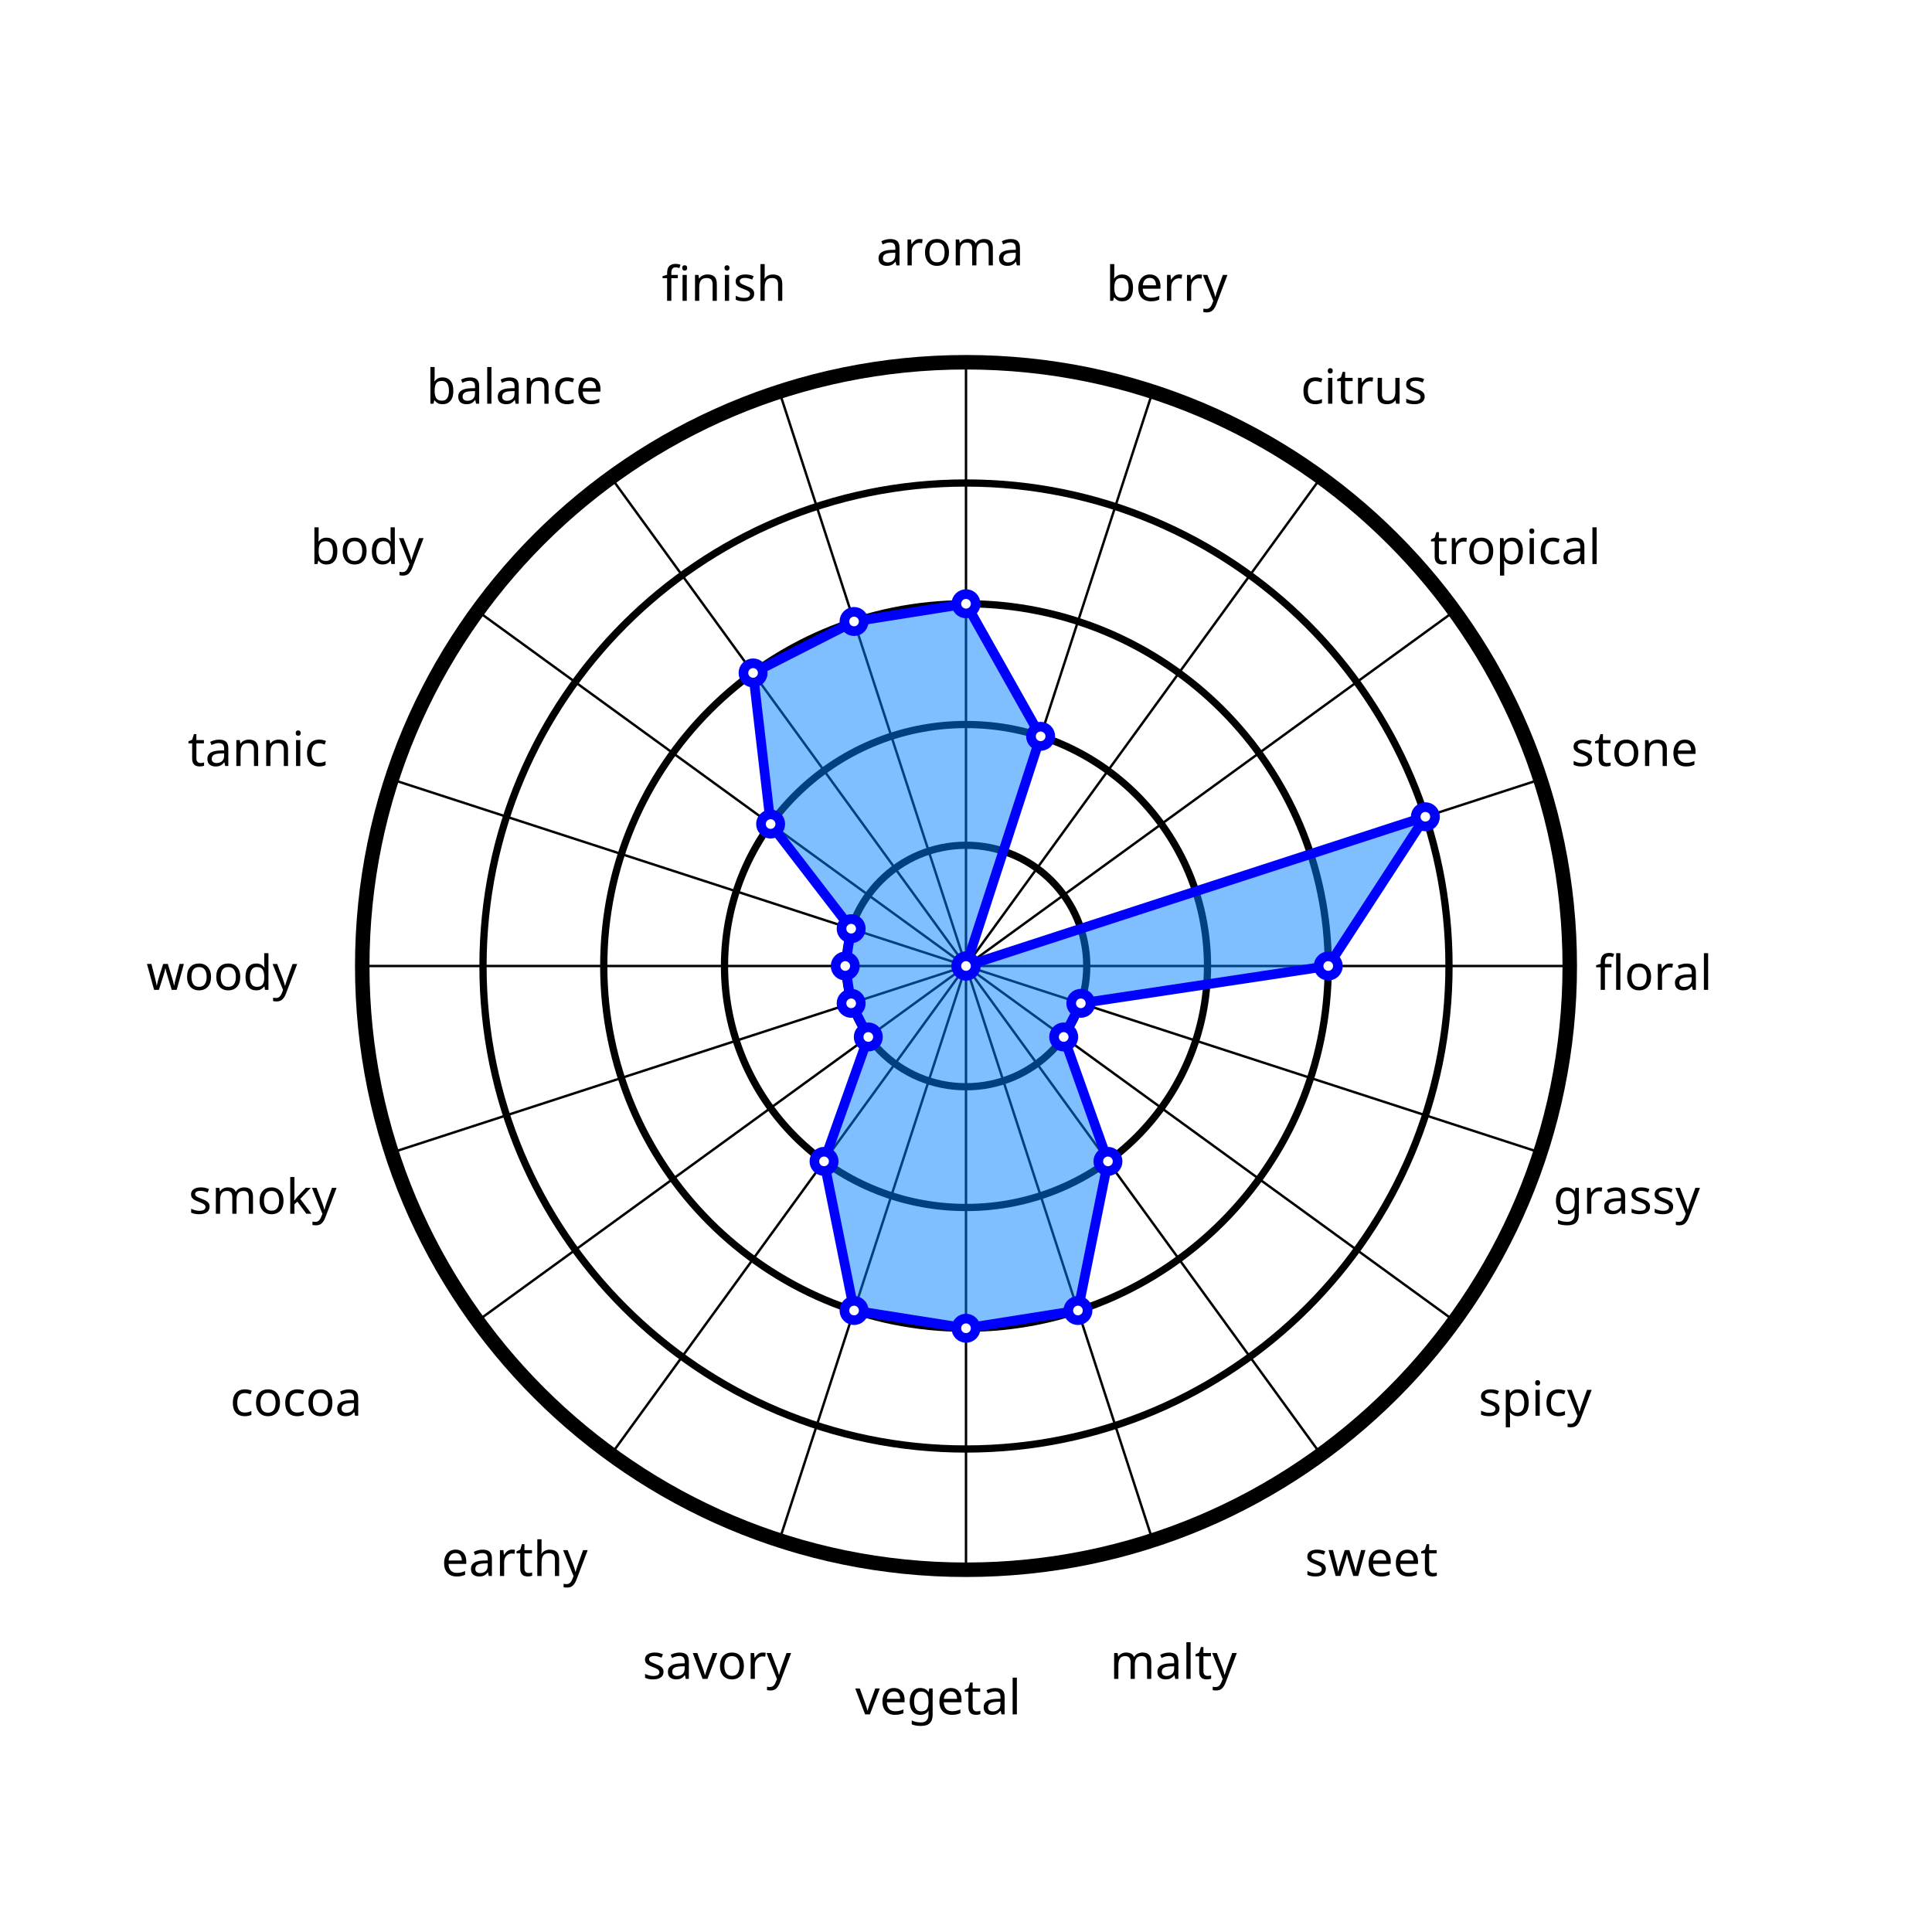
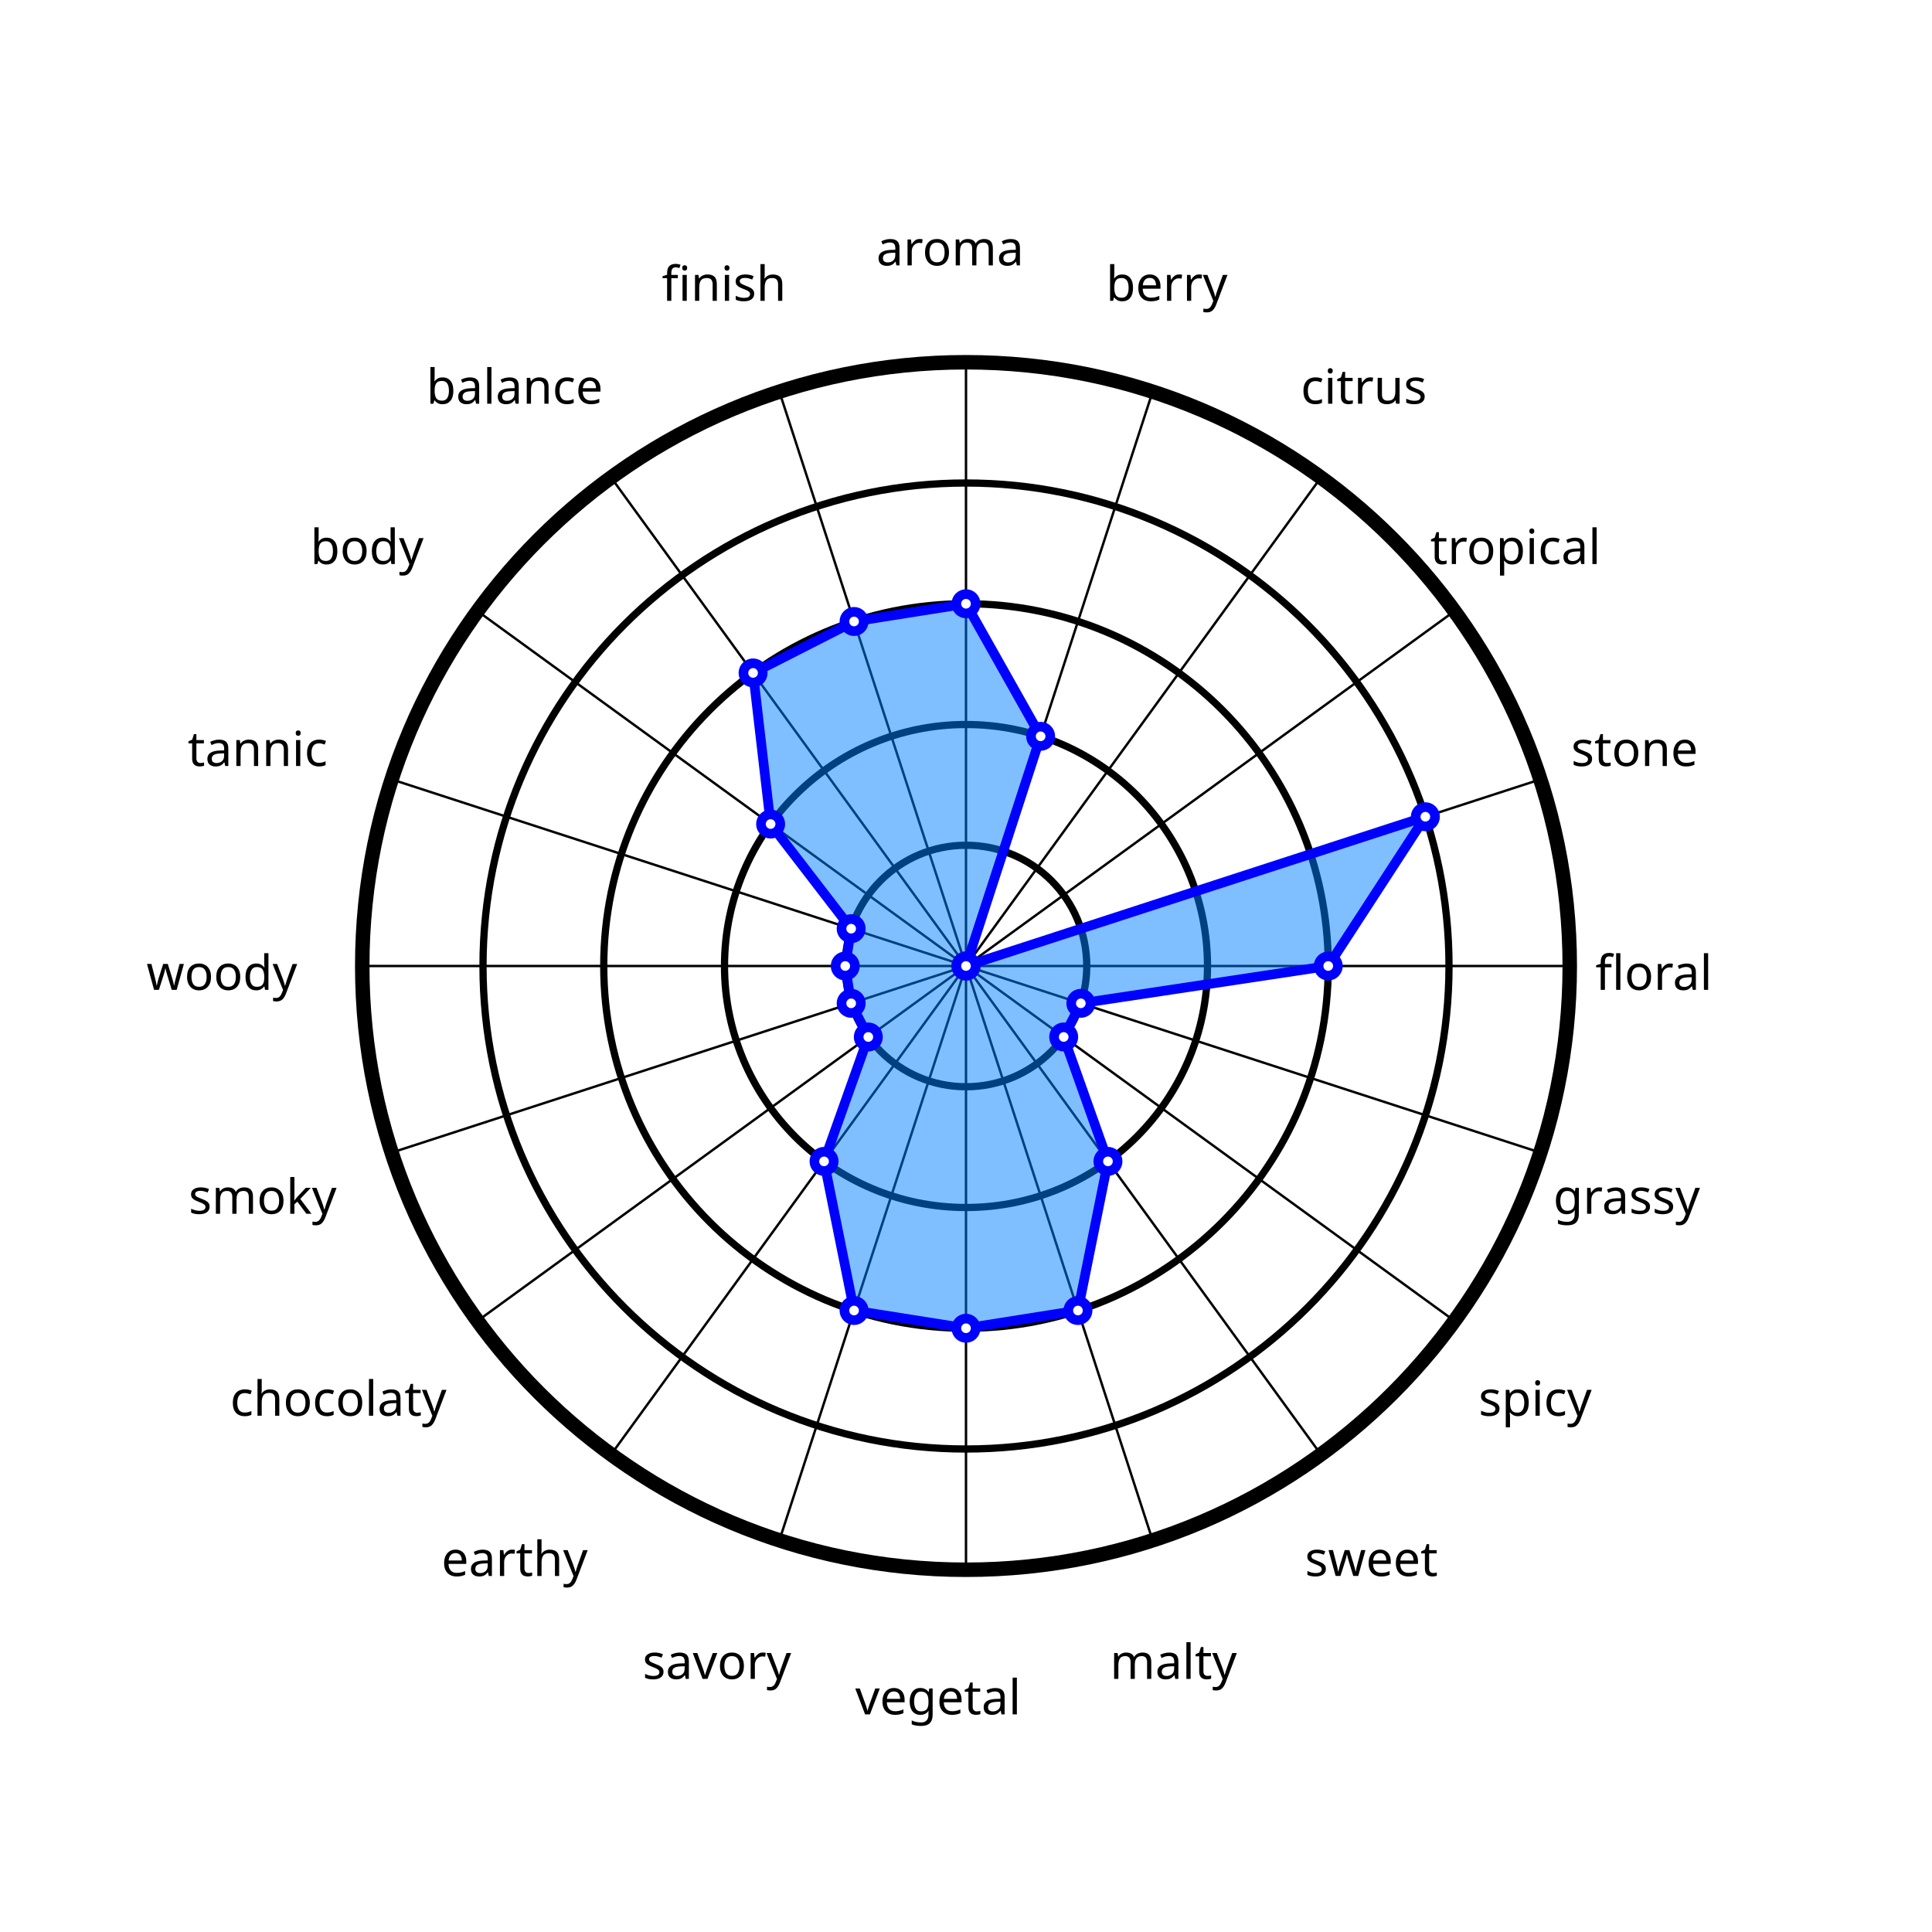
<svg xmlns="http://www.w3.org/2000/svg" id="d3wheel" class="wheel-container__flavor-wheel" viewBox="-400 -400 800 800" version="1.1" baseProfile="full" style="block-size:850px;height:850px;inline-size:850px;perspective-origin:425px 425px;transform-origin:425px 425px;width:850px;">
  <g class="flavor-wheel__ring-grid" style="block-size:auto;height:auto;inline-size:auto;overflow-block:visible;overflow-inline:visible;overflow-x:visible;overflow-y:visible;perspective-origin:400px 400px;transform-origin:0px 0px;width:auto;">
    <circle cx="0" cy="0" r="50" class="ring-grid__circle" style="block-size:auto;fill:none;height:auto;inline-size:auto;overflow-block:visible;overflow-inline:visible;overflow-x:visible;overflow-y:visible;perspective-origin:400px 400px;r:50px;stroke:rgb(0, 0, 0);stroke-width:3px;transform-origin:0px 0px;user-select:none;width:auto;" />
    <circle cx="0" cy="0" r="100" class="ring-grid__circle" style="block-size:auto;fill:none;height:auto;inline-size:auto;overflow-block:visible;overflow-inline:visible;overflow-x:visible;overflow-y:visible;perspective-origin:400px 400px;r:100px;stroke:rgb(0, 0, 0);stroke-width:3px;transform-origin:0px 0px;user-select:none;width:auto;" />
    <circle cx="0" cy="0" r="150" class="ring-grid__circle" style="block-size:auto;fill:none;height:auto;inline-size:auto;overflow-block:visible;overflow-inline:visible;overflow-x:visible;overflow-y:visible;perspective-origin:400px 400px;r:150px;stroke:rgb(0, 0, 0);stroke-width:3px;transform-origin:0px 0px;user-select:none;width:auto;" />
    <circle cx="0" cy="0" r="200" class="ring-grid__circle" style="block-size:auto;fill:none;height:auto;inline-size:auto;overflow-block:visible;overflow-inline:visible;overflow-x:visible;overflow-y:visible;perspective-origin:400px 400px;r:200px;stroke:rgb(0, 0, 0);stroke-width:3px;transform-origin:0px 0px;user-select:none;width:auto;" />
    <circle cx="0" cy="0" r="250" class="ring-grid__circle" style="block-size:auto;fill:none;height:auto;inline-size:auto;overflow-block:visible;overflow-inline:visible;overflow-x:visible;overflow-y:visible;perspective-origin:400px 400px;r:250px;stroke:rgb(0, 0, 0);stroke-width:6px;transform-origin:0px 0px;user-select:none;width:auto;" />
  </g>
  <g class="flavor-wheel__ray-grid" style="block-size:auto;height:auto;inline-size:auto;overflow-block:visible;overflow-inline:visible;overflow-x:visible;overflow-y:visible;perspective-origin:400px 400px;transform-origin:0px 0px;width:auto;">
    <line x1="0" y1="0" x2="250" y2="0" class="ray-grid__ray" style="block-size:auto;height:auto;inline-size:auto;overflow-block:visible;overflow-inline:visible;overflow-x:visible;overflow-y:visible;perspective-origin:400px 400px;stroke:rgb(0, 0, 0);transform-origin:0px 0px;user-select:none;width:auto;" />
    <line x1="0" y1="0" x2="237.764" y2="-77.254" class="ray-grid__ray" style="block-size:auto;height:auto;inline-size:auto;overflow-block:visible;overflow-inline:visible;overflow-x:visible;overflow-y:visible;perspective-origin:400px 400px;stroke:rgb(0, 0, 0);transform-origin:0px 0px;user-select:none;width:auto;" />
    <line x1="0" y1="0" x2="202.254" y2="-146.946" class="ray-grid__ray" style="block-size:auto;height:auto;inline-size:auto;overflow-block:visible;overflow-inline:visible;overflow-x:visible;overflow-y:visible;perspective-origin:400px 400px;stroke:rgb(0, 0, 0);transform-origin:0px 0px;user-select:none;width:auto;" />
    <line x1="0" y1="0" x2="146.946" y2="-202.254" class="ray-grid__ray" style="block-size:auto;height:auto;inline-size:auto;overflow-block:visible;overflow-inline:visible;overflow-x:visible;overflow-y:visible;perspective-origin:400px 400px;stroke:rgb(0, 0, 0);transform-origin:0px 0px;user-select:none;width:auto;" />
    <line x1="0" y1="0" x2="77.254" y2="-237.764" class="ray-grid__ray" style="block-size:auto;height:auto;inline-size:auto;overflow-block:visible;overflow-inline:visible;overflow-x:visible;overflow-y:visible;perspective-origin:400px 400px;stroke:rgb(0, 0, 0);transform-origin:0px 0px;user-select:none;width:auto;" />
    <line x1="0" y1="0" x2="1.5308084989341916e-14" y2="-250" class="ray-grid__ray" style="block-size:auto;height:auto;inline-size:auto;overflow-block:visible;overflow-inline:visible;overflow-x:visible;overflow-y:visible;perspective-origin:400px 400px;stroke:rgb(0, 0, 0);transform-origin:0px 0px;user-select:none;width:auto;" />
    <line x1="0" y1="0" x2="-77.254" y2="-237.764" class="ray-grid__ray" style="block-size:auto;height:auto;inline-size:auto;overflow-block:visible;overflow-inline:visible;overflow-x:visible;overflow-y:visible;perspective-origin:400px 400px;stroke:rgb(0, 0, 0);transform-origin:0px 0px;user-select:none;width:auto;" />
    <line x1="0" y1="0" x2="-146.946" y2="-202.254" class="ray-grid__ray" style="block-size:auto;height:auto;inline-size:auto;overflow-block:visible;overflow-inline:visible;overflow-x:visible;overflow-y:visible;perspective-origin:400px 400px;stroke:rgb(0, 0, 0);transform-origin:0px 0px;user-select:none;width:auto;" />
    <line x1="0" y1="0" x2="-202.254" y2="-146.946" class="ray-grid__ray" style="block-size:auto;height:auto;inline-size:auto;overflow-block:visible;overflow-inline:visible;overflow-x:visible;overflow-y:visible;perspective-origin:400px 400px;stroke:rgb(0, 0, 0);transform-origin:0px 0px;user-select:none;width:auto;" />
    <line x1="0" y1="0" x2="-237.764" y2="-77.254" class="ray-grid__ray" style="block-size:auto;height:auto;inline-size:auto;overflow-block:visible;overflow-inline:visible;overflow-x:visible;overflow-y:visible;perspective-origin:400px 400px;stroke:rgb(0, 0, 0);transform-origin:0px 0px;user-select:none;width:auto;" />
    <line x1="0" y1="0" x2="-250" y2="-3.061616997868383e-14" class="ray-grid__ray" style="block-size:auto;height:auto;inline-size:auto;overflow-block:visible;overflow-inline:visible;overflow-x:visible;overflow-y:visible;perspective-origin:400px 400px;stroke:rgb(0, 0, 0);transform-origin:0px 0px;user-select:none;width:auto;" />
    <line x1="0" y1="0" x2="-237.764" y2="77.254" class="ray-grid__ray" style="block-size:auto;height:auto;inline-size:auto;overflow-block:visible;overflow-inline:visible;overflow-x:visible;overflow-y:visible;perspective-origin:400px 400px;stroke:rgb(0, 0, 0);transform-origin:0px 0px;user-select:none;width:auto;" />
    <line x1="0" y1="0" x2="-202.254" y2="146.946" class="ray-grid__ray" style="block-size:auto;height:auto;inline-size:auto;overflow-block:visible;overflow-inline:visible;overflow-x:visible;overflow-y:visible;perspective-origin:400px 400px;stroke:rgb(0, 0, 0);transform-origin:0px 0px;user-select:none;width:auto;" />
    <line x1="0" y1="0" x2="-146.946" y2="202.254" class="ray-grid__ray" style="block-size:auto;height:auto;inline-size:auto;overflow-block:visible;overflow-inline:visible;overflow-x:visible;overflow-y:visible;perspective-origin:400px 400px;stroke:rgb(0, 0, 0);transform-origin:0px 0px;user-select:none;width:auto;" />
    <line x1="0" y1="0" x2="-77.254" y2="237.764" class="ray-grid__ray" style="block-size:auto;height:auto;inline-size:auto;overflow-block:visible;overflow-inline:visible;overflow-x:visible;overflow-y:visible;perspective-origin:400px 400px;stroke:rgb(0, 0, 0);transform-origin:0px 0px;user-select:none;width:auto;" />
    <line x1="0" y1="0" x2="-4.5924254968025744e-14" y2="250" class="ray-grid__ray" style="block-size:auto;height:auto;inline-size:auto;overflow-block:visible;overflow-inline:visible;overflow-x:visible;overflow-y:visible;perspective-origin:400px 400px;stroke:rgb(0, 0, 0);transform-origin:0px 0px;user-select:none;width:auto;" />
    <line x1="0" y1="0" x2="77.254" y2="237.764" class="ray-grid__ray" style="block-size:auto;height:auto;inline-size:auto;overflow-block:visible;overflow-inline:visible;overflow-x:visible;overflow-y:visible;perspective-origin:400px 400px;stroke:rgb(0, 0, 0);transform-origin:0px 0px;user-select:none;width:auto;" />
    <line x1="0" y1="0" x2="146.946" y2="202.254" class="ray-grid__ray" style="block-size:auto;height:auto;inline-size:auto;overflow-block:visible;overflow-inline:visible;overflow-x:visible;overflow-y:visible;perspective-origin:400px 400px;stroke:rgb(0, 0, 0);transform-origin:0px 0px;user-select:none;width:auto;" />
    <line x1="0" y1="0" x2="202.254" y2="146.946" class="ray-grid__ray" style="block-size:auto;height:auto;inline-size:auto;overflow-block:visible;overflow-inline:visible;overflow-x:visible;overflow-y:visible;perspective-origin:400px 400px;stroke:rgb(0, 0, 0);transform-origin:0px 0px;user-select:none;width:auto;" />
    <line x1="0" y1="0" x2="237.764" y2="77.254" class="ray-grid__ray" style="block-size:auto;height:auto;inline-size:auto;overflow-block:visible;overflow-inline:visible;overflow-x:visible;overflow-y:visible;perspective-origin:400px 400px;stroke:rgb(0, 0, 0);transform-origin:0px 0px;user-select:none;width:auto;" />
  </g>
  <g class="flavor-wheel__flavor-labels" style="block-size:auto;height:auto;inline-size:auto;overflow-block:visible;overflow-inline:visible;overflow-x:visible;overflow-y:visible;perspective-origin:400px 400px;transform-origin:0px 0px;width:auto;">
    <text class="flavor-labels__label" x="260.627" y="-10.118" style="block-size:auto;font-family:sans-serif;font-size:20px;height:auto;inline-size:auto;overflow-block:visible;overflow-inline:visible;overflow-x:visible;overflow-y:visible;perspective-origin:400px 400px;text-transform:uppercase;transform-origin:0px 0px;width:auto;">
      <tspan class="label__line" x="260.627" dy="1em" style="block-size:auto;font-family:sans-serif;font-size:20px;height:auto;inline-size:auto;overflow-block:visible;overflow-inline:visible;overflow-x:visible;overflow-y:visible;perspective-origin:41.333px 10.75px;text-transform:uppercase;transform-origin:0px 0px;width:auto;">floral</tspan>
    </text>
    <text class="flavor-labels__label" x="250.572" y="-102.823" style="block-size:auto;font-family:sans-serif;font-size:20px;height:auto;inline-size:auto;overflow-block:visible;overflow-inline:visible;overflow-x:visible;overflow-y:visible;perspective-origin:400px 400px;text-transform:uppercase;transform-origin:0px 0px;width:auto;">
      <tspan class="label__line" x="250.572" dy="1em" style="block-size:auto;font-family:sans-serif;font-size:20px;height:auto;inline-size:auto;overflow-block:visible;overflow-inline:visible;overflow-x:visible;overflow-y:visible;perspective-origin:36.417px 10.75px;text-transform:uppercase;transform-origin:0px 0px;width:auto;">stone</tspan>
    </text>
    <text class="flavor-labels__label" x="192.227" y="-186.453" style="block-size:auto;font-family:sans-serif;font-size:20px;height:auto;inline-size:auto;overflow-block:visible;overflow-inline:visible;overflow-x:visible;overflow-y:visible;perspective-origin:400px 400px;text-transform:uppercase;transform-origin:0px 0px;width:auto;">
      <tspan class="label__line" x="192.227" dy="1em" style="block-size:auto;font-family:sans-serif;font-size:20px;height:auto;inline-size:auto;overflow-block:visible;overflow-inline:visible;overflow-x:visible;overflow-y:visible;perspective-origin:53.133px 10.75px;text-transform:uppercase;transform-origin:0px 0px;width:auto;">tropical</tspan>
    </text>
    <text class="flavor-labels__label" x="138.641" y="-252.823" style="block-size:auto;font-family:sans-serif;font-size:20px;height:auto;inline-size:auto;overflow-block:visible;overflow-inline:visible;overflow-x:visible;overflow-y:visible;perspective-origin:400px 400px;text-transform:uppercase;transform-origin:0px 0px;width:auto;">
      <tspan class="label__line" x="138.641" dy="1em" style="block-size:auto;font-family:sans-serif;font-size:20px;height:auto;inline-size:auto;overflow-block:visible;overflow-inline:visible;overflow-x:visible;overflow-y:visible;perspective-origin:39.55px 10.75px;text-transform:uppercase;transform-origin:0px 0px;width:auto;">citrus</tspan>
    </text>
    <text class="flavor-labels__label" x="57.96" y="-295.435" style="block-size:auto;font-family:sans-serif;font-size:20px;height:auto;inline-size:auto;overflow-block:visible;overflow-inline:visible;overflow-x:visible;overflow-y:visible;perspective-origin:400px 400px;text-transform:uppercase;transform-origin:0px 0px;width:auto;">
      <tspan class="label__line" x="57.96" dy="1em" style="block-size:auto;font-family:sans-serif;font-size:20px;height:auto;inline-size:auto;overflow-block:visible;overflow-inline:visible;overflow-x:visible;overflow-y:visible;perspective-origin:36.417px 10.75px;text-transform:uppercase;transform-origin:0px 0px;width:auto;">berry</tspan>
    </text>
    <text class="flavor-labels__label" x="-37.137" y="-310.118" style="block-size:auto;font-family:sans-serif;font-size:20px;height:auto;inline-size:auto;overflow-block:visible;overflow-inline:visible;overflow-x:visible;overflow-y:visible;perspective-origin:400px 400px;text-transform:uppercase;transform-origin:0px 0px;width:auto;">
      <tspan class="label__line" x="-37.137" dy="1em" style="block-size:auto;font-family:sans-serif;font-size:20px;height:auto;inline-size:auto;overflow-block:visible;overflow-inline:visible;overflow-x:visible;overflow-y:visible;perspective-origin:38.958px 10.75px;text-transform:uppercase;transform-origin:0px 0px;width:auto;">aroma</tspan>
    </text>
    <text class="flavor-labels__label" x="-125.952" y="-295.435" style="block-size:auto;font-family:sans-serif;font-size:20px;height:auto;inline-size:auto;overflow-block:visible;overflow-inline:visible;overflow-x:visible;overflow-y:visible;perspective-origin:400px 400px;text-transform:uppercase;transform-origin:0px 0px;width:auto;">
      <tspan class="label__line" x="-125.952" dy="1em" style="block-size:auto;font-family:sans-serif;font-size:20px;height:auto;inline-size:auto;overflow-block:visible;overflow-inline:visible;overflow-x:visible;overflow-y:visible;perspective-origin:34.825px 10.75px;text-transform:uppercase;transform-origin:0px 0px;width:auto;">finish</tspan>
    </text>
    <text class="flavor-labels__label" x="-223.481" y="-252.823" style="block-size:auto;font-family:sans-serif;font-size:20px;height:auto;inline-size:auto;overflow-block:visible;overflow-inline:visible;overflow-x:visible;overflow-y:visible;perspective-origin:400px 400px;text-transform:uppercase;transform-origin:0px 0px;width:auto;">
      <tspan class="label__line" x="-223.481" dy="1em" style="block-size:auto;font-family:sans-serif;font-size:20px;height:auto;inline-size:auto;overflow-block:visible;overflow-inline:visible;overflow-x:visible;overflow-y:visible;perspective-origin:49.592px 10.75px;text-transform:uppercase;transform-origin:0px 0px;width:auto;">balance</tspan>
    </text>
    <text class="flavor-labels__label" x="-271.513" y="-186.453" style="block-size:auto;font-family:sans-serif;font-size:20px;height:auto;inline-size:auto;overflow-block:visible;overflow-inline:visible;overflow-x:visible;overflow-y:visible;perspective-origin:400px 400px;text-transform:uppercase;transform-origin:0px 0px;width:auto;">
      <tspan class="label__line" x="-271.513" dy="1em" style="block-size:auto;font-family:sans-serif;font-size:20px;height:auto;inline-size:auto;overflow-block:visible;overflow-inline:visible;overflow-x:visible;overflow-y:visible;perspective-origin:30.108px 10.75px;text-transform:uppercase;transform-origin:0px 0px;width:auto;">body</tspan>
    </text>
    <text class="flavor-labels__label" x="-322.274" y="-102.823" style="block-size:auto;font-family:sans-serif;font-size:20px;height:auto;inline-size:auto;overflow-block:visible;overflow-inline:visible;overflow-x:visible;overflow-y:visible;perspective-origin:400px 400px;text-transform:uppercase;transform-origin:0px 0px;width:auto;">
      <tspan class="label__line" x="-322.274" dy="1em" style="block-size:auto;font-family:sans-serif;font-size:20px;height:auto;inline-size:auto;overflow-block:visible;overflow-inline:visible;overflow-x:visible;overflow-y:visible;perspective-origin:38.767px 10.75px;text-transform:uppercase;transform-origin:0px 0px;width:auto;">tannic</tspan>
    </text>
    <text class="flavor-labels__label" x="-339.357" y="-10.118" style="block-size:auto;font-family:sans-serif;font-size:20px;height:auto;inline-size:auto;overflow-block:visible;overflow-inline:visible;overflow-x:visible;overflow-y:visible;perspective-origin:400px 400px;text-transform:uppercase;transform-origin:0px 0px;width:auto;">
      <tspan class="label__line" x="-339.357" dy="1em" style="block-size:auto;font-family:sans-serif;font-size:20px;height:auto;inline-size:auto;overflow-block:visible;overflow-inline:visible;overflow-x:visible;overflow-y:visible;perspective-origin:41.317px 10.75px;text-transform:uppercase;transform-origin:0px 0px;width:auto;">woody</tspan>
    </text>
    <text class="flavor-labels__label" x="-321.897" y="82.587" style="block-size:auto;font-family:sans-serif;font-size:20px;height:auto;inline-size:auto;overflow-block:visible;overflow-inline:visible;overflow-x:visible;overflow-y:visible;perspective-origin:400px 400px;text-transform:uppercase;transform-origin:0px 0px;width:auto;">
      <tspan class="label__line" x="-321.897" dy="1em" style="block-size:auto;font-family:sans-serif;font-size:20px;height:auto;inline-size:auto;overflow-block:visible;overflow-inline:visible;overflow-x:visible;overflow-y:visible;perspective-origin:38.367px 10.75px;text-transform:uppercase;transform-origin:0px 0px;width:auto;">smoky</tspan>
    </text>
    <text class="flavor-labels__label" x="-304.674" y="166.218" style="block-size:auto;font-family:sans-serif;font-size:20px;height:auto;inline-size:auto;overflow-block:visible;overflow-inline:visible;overflow-x:visible;overflow-y:visible;perspective-origin:400px 400px;text-transform:uppercase;transform-origin:0px 0px;width:auto;">
-       <tspan class="label__line" x="-304.674" dy="1em" style="block-size:auto;font-family:sans-serif;font-size:20px;height:auto;inline-size:auto;overflow-block:visible;overflow-inline:visible;overflow-x:visible;overflow-y:visible;perspective-origin:65.342px 10.75px;text-transform:uppercase;transform-origin:0px 0px;width:auto;">cocoa</tspan>
+       <tspan class="label__line" x="-304.674" dy="1em" style="block-size:auto;font-family:sans-serif;font-size:20px;height:auto;inline-size:auto;overflow-block:visible;overflow-inline:visible;overflow-x:visible;overflow-y:visible;perspective-origin:65.342px 10.75px;text-transform:uppercase;transform-origin:0px 0px;width:auto;">chocolaty</tspan>
    </text>
    <text class="flavor-labels__label" x="-217.19" y="232.587" style="block-size:auto;font-family:sans-serif;font-size:20px;height:auto;inline-size:auto;overflow-block:visible;overflow-inline:visible;overflow-x:visible;overflow-y:visible;perspective-origin:400px 400px;text-transform:uppercase;transform-origin:0px 0px;width:auto;">
      <tspan class="label__line" x="-217.19" dy="1em" style="block-size:auto;font-family:sans-serif;font-size:20px;height:auto;inline-size:auto;overflow-block:visible;overflow-inline:visible;overflow-x:visible;overflow-y:visible;perspective-origin:42.908px 10.75px;text-transform:uppercase;transform-origin:0px 0px;width:auto;">earthy</tspan>
    </text>
    <text class="flavor-labels__label" x="-133.936" y="275.199" style="block-size:auto;font-family:sans-serif;font-size:20px;height:auto;inline-size:auto;overflow-block:visible;overflow-inline:visible;overflow-x:visible;overflow-y:visible;perspective-origin:400px 400px;text-transform:uppercase;transform-origin:0px 0px;width:auto;">
      <tspan class="label__line" x="-133.936" dy="1em" style="block-size:auto;font-family:sans-serif;font-size:20px;height:auto;inline-size:auto;overflow-block:visible;overflow-inline:visible;overflow-x:visible;overflow-y:visible;perspective-origin:43.308px 10.75px;text-transform:uppercase;transform-origin:0px 0px;width:auto;">savory</tspan>
    </text>
    <text class="flavor-labels__label" x="-45.851" y="289.882" style="block-size:auto;font-family:sans-serif;font-size:20px;height:auto;inline-size:auto;overflow-block:visible;overflow-inline:visible;overflow-x:visible;overflow-y:visible;perspective-origin:400px 400px;text-transform:uppercase;transform-origin:0px 0px;width:auto;">
      <tspan class="label__line" x="-45.851" dy="1em" style="block-size:auto;font-family:sans-serif;font-size:20px;height:auto;inline-size:auto;overflow-block:visible;overflow-inline:visible;overflow-x:visible;overflow-y:visible;perspective-origin:48.217px 10.75px;text-transform:uppercase;transform-origin:0px 0px;width:auto;">vegetal</tspan>
    </text>
    <text class="flavor-labels__label" x="59.638" y="275.199" style="block-size:auto;font-family:sans-serif;font-size:20px;height:auto;inline-size:auto;overflow-block:visible;overflow-inline:visible;overflow-x:visible;overflow-y:visible;perspective-origin:400px 400px;text-transform:uppercase;transform-origin:0px 0px;width:auto;">
      <tspan class="label__line" x="59.638" dy="1em" style="block-size:auto;font-family:sans-serif;font-size:20px;height:auto;inline-size:auto;overflow-block:visible;overflow-inline:visible;overflow-x:visible;overflow-y:visible;perspective-origin:34.633px 10.75px;text-transform:uppercase;transform-origin:0px 0px;width:auto;">malty</tspan>
    </text>
    <text class="flavor-labels__label" x="140.32" y="232.587" style="block-size:auto;font-family:sans-serif;font-size:20px;height:auto;inline-size:auto;overflow-block:visible;overflow-inline:visible;overflow-x:visible;overflow-y:visible;perspective-origin:400px 400px;text-transform:uppercase;transform-origin:0px 0px;width:auto;">
      <tspan class="label__line" x="140.32" dy="1em" style="block-size:auto;font-family:sans-serif;font-size:20px;height:auto;inline-size:auto;overflow-block:visible;overflow-inline:visible;overflow-x:visible;overflow-y:visible;perspective-origin:37.767px 10.75px;text-transform:uppercase;transform-origin:0px 0px;width:auto;">sweet</tspan>
    </text>
    <text class="flavor-labels__label" x="212.235" y="166.218" style="block-size:auto;font-family:sans-serif;font-size:20px;height:auto;inline-size:auto;overflow-block:visible;overflow-inline:visible;overflow-x:visible;overflow-y:visible;perspective-origin:400px 400px;text-transform:uppercase;transform-origin:0px 0px;width:auto;">
      <tspan class="label__line" x="212.235" dy="1em" style="block-size:auto;font-family:sans-serif;font-size:20px;height:auto;inline-size:auto;overflow-block:visible;overflow-inline:visible;overflow-x:visible;overflow-y:visible;perspective-origin:31.875px 10.75px;text-transform:uppercase;transform-origin:0px 0px;width:auto;">spicy</tspan>
    </text>
    <text class="flavor-labels__label" x="243.176" y="82.587" style="block-size:auto;font-family:sans-serif;font-size:20px;height:auto;inline-size:auto;overflow-block:visible;overflow-inline:visible;overflow-x:visible;overflow-y:visible;perspective-origin:400px 400px;text-transform:uppercase;transform-origin:0px 0px;width:auto;">
      <tspan class="label__line" x="243.176" dy="1em" style="block-size:auto;font-family:sans-serif;font-size:20px;height:auto;inline-size:auto;overflow-block:visible;overflow-inline:visible;overflow-x:visible;overflow-y:visible;perspective-origin:44.275px 10.75px;text-transform:uppercase;transform-origin:0px 0px;width:auto;">grassy</tspan>
    </text>
  </g>
  <g class="flavor-wheel__data-polyline" style="block-size:auto;height:auto;inline-size:auto;overflow-block:visible;overflow-inline:visible;overflow-x:visible;overflow-y:visible;perspective-origin:400px 400px;transform-origin:0px 0px;width:auto;">
    <path class="data-polyline__path" d="M150,0L190.211,-61.803L0,0L0,0L30.902,-95.106L9.184850993605149e-15,-150L-46.353,-142.658L-88.168,-121.353L-80.902,-58.779L-47.553,-15.451L-50,-6.123233995736766e-15L-47.553,15.451L-40.451,29.389L-58.779,80.902L-46.353,142.658L-2.7554552980815446e-14,150L46.353,142.658L58.779,80.902L40.451,29.389L47.553,15.451L150,0" style="block-size:auto;d:path(&quot;M 150 0 L 190.211 -61.803 L 0 0 L 0 0 L 30.902 -95.106 L 9.18485e-15 -150 L -46.353 -142.658 L -88.168 -121.353 L -80.902 -58.779 L -47.553 -15.451 L -50 -6.12323e-15 L -47.553 15.451 L -40.451 29.389 L -58.779 80.902 L -46.353 142.658 L -2.75546e-14 150 L 46.353 142.658 L 58.779 80.902 L 40.451 29.389 L 47.553 15.451 L 150 0&quot;);fill:rgba(0, 128, 255, 0.5);height:auto;inline-size:auto;overflow-block:visible;overflow-inline:visible;overflow-x:visible;overflow-y:visible;perspective-origin:400px 400px;stroke:rgb(0, 0, 255);stroke-width:4px;transform-origin:0px 0px;user-select:none;width:auto;" />
  </g>
  <g class="flavor-wheel__data-points" style="block-size:auto;height:auto;inline-size:auto;overflow-block:visible;overflow-inline:visible;overflow-x:visible;overflow-y:visible;perspective-origin:400px 400px;transform-origin:0px 0px;width:auto;">
    <g class="data-points__point-group" style="block-size:auto;height:auto;inline-size:auto;overflow-block:visible;overflow-inline:visible;overflow-x:visible;overflow-y:visible;perspective-origin:400px 400px;transform-origin:0px 0px;width:auto;">
      <circle class="data-points__point" r="4" cx="150" cy="0" style="block-size:auto;cx:150px;fill:rgb(255, 255, 255);height:auto;inline-size:auto;overflow-block:visible;overflow-inline:visible;overflow-x:visible;overflow-y:visible;perspective-origin:400px 400px;r:4px;stroke:rgb(0, 0, 255);stroke-width:4px;transform-origin:0px 0px;user-select:none;width:auto;" />
      <circle class="data-points__point" r="4" cx="190.211" cy="-61.803" style="block-size:auto;cx:190.211px;cy:-61.803px;fill:rgb(255, 255, 255);height:auto;inline-size:auto;overflow-block:visible;overflow-inline:visible;overflow-x:visible;overflow-y:visible;perspective-origin:400px 400px;r:4px;stroke:rgb(0, 0, 255);stroke-width:4px;transform-origin:0px 0px;user-select:none;width:auto;" />
      <circle class="data-points__point" r="4" cx="0" cy="0" style="block-size:auto;fill:rgb(255, 255, 255);height:auto;inline-size:auto;overflow-block:visible;overflow-inline:visible;overflow-x:visible;overflow-y:visible;perspective-origin:400px 400px;r:4px;stroke:rgb(0, 0, 255);stroke-width:4px;transform-origin:0px 0px;user-select:none;width:auto;" />
      <circle class="data-points__point" r="4" cx="0" cy="0" style="block-size:auto;fill:rgb(255, 255, 255);height:auto;inline-size:auto;overflow-block:visible;overflow-inline:visible;overflow-x:visible;overflow-y:visible;perspective-origin:400px 400px;r:4px;stroke:rgb(0, 0, 255);stroke-width:4px;transform-origin:0px 0px;user-select:none;width:auto;" />
      <circle class="data-points__point" r="4" cx="30.902" cy="-95.106" style="block-size:auto;cx:30.902px;cy:-95.106px;fill:rgb(255, 255, 255);height:auto;inline-size:auto;overflow-block:visible;overflow-inline:visible;overflow-x:visible;overflow-y:visible;perspective-origin:400px 400px;r:4px;stroke:rgb(0, 0, 255);stroke-width:4px;transform-origin:0px 0px;user-select:none;width:auto;" />
      <circle class="data-points__point" r="4" cx="9.184850993605149e-15" cy="-150" style="block-size:auto;cx:9.18485e-15px;cy:-150px;fill:rgb(255, 255, 255);height:auto;inline-size:auto;overflow-block:visible;overflow-inline:visible;overflow-x:visible;overflow-y:visible;perspective-origin:400px 400px;r:4px;stroke:rgb(0, 0, 255);stroke-width:4px;transform-origin:0px 0px;user-select:none;width:auto;" />
      <circle class="data-points__point" r="4" cx="-46.353" cy="-142.658" style="block-size:auto;cx:-46.353px;cy:-142.658px;fill:rgb(255, 255, 255);height:auto;inline-size:auto;overflow-block:visible;overflow-inline:visible;overflow-x:visible;overflow-y:visible;perspective-origin:400px 400px;r:4px;stroke:rgb(0, 0, 255);stroke-width:4px;transform-origin:0px 0px;user-select:none;width:auto;" />
      <circle class="data-points__point" r="4" cx="-88.168" cy="-121.353" style="block-size:auto;cx:-88.168px;cy:-121.353px;fill:rgb(255, 255, 255);height:auto;inline-size:auto;overflow-block:visible;overflow-inline:visible;overflow-x:visible;overflow-y:visible;perspective-origin:400px 400px;r:4px;stroke:rgb(0, 0, 255);stroke-width:4px;transform-origin:0px 0px;user-select:none;width:auto;" />
      <circle class="data-points__point" r="4" cx="-80.902" cy="-58.779" style="block-size:auto;cx:-80.902px;cy:-58.779px;fill:rgb(255, 255, 255);height:auto;inline-size:auto;overflow-block:visible;overflow-inline:visible;overflow-x:visible;overflow-y:visible;perspective-origin:400px 400px;r:4px;stroke:rgb(0, 0, 255);stroke-width:4px;transform-origin:0px 0px;user-select:none;width:auto;" />
      <circle class="data-points__point" r="4" cx="-47.553" cy="-15.451" style="block-size:auto;cx:-47.553px;cy:-15.451px;fill:rgb(255, 255, 255);height:auto;inline-size:auto;overflow-block:visible;overflow-inline:visible;overflow-x:visible;overflow-y:visible;perspective-origin:400px 400px;r:4px;stroke:rgb(0, 0, 255);stroke-width:4px;transform-origin:0px 0px;user-select:none;width:auto;" />
      <circle class="data-points__point" r="4" cx="-50" cy="-6.123233995736766e-15" style="block-size:auto;cx:-50px;cy:-6.12323e-15px;fill:rgb(255, 255, 255);height:auto;inline-size:auto;overflow-block:visible;overflow-inline:visible;overflow-x:visible;overflow-y:visible;perspective-origin:400px 400px;r:4px;stroke:rgb(0, 0, 255);stroke-width:4px;transform-origin:0px 0px;user-select:none;width:auto;" />
      <circle class="data-points__point" r="4" cx="-47.553" cy="15.451" style="block-size:auto;cx:-47.553px;cy:15.451px;fill:rgb(255, 255, 255);height:auto;inline-size:auto;overflow-block:visible;overflow-inline:visible;overflow-x:visible;overflow-y:visible;perspective-origin:400px 400px;r:4px;stroke:rgb(0, 0, 255);stroke-width:4px;transform-origin:0px 0px;user-select:none;width:auto;" />
      <circle class="data-points__point" r="4" cx="-40.451" cy="29.389" style="block-size:auto;cx:-40.451px;cy:29.389px;fill:rgb(255, 255, 255);height:auto;inline-size:auto;overflow-block:visible;overflow-inline:visible;overflow-x:visible;overflow-y:visible;perspective-origin:400px 400px;r:4px;stroke:rgb(0, 0, 255);stroke-width:4px;transform-origin:0px 0px;user-select:none;width:auto;" />
      <circle class="data-points__point" r="4" cx="-58.779" cy="80.902" style="block-size:auto;cx:-58.779px;cy:80.902px;fill:rgb(255, 255, 255);height:auto;inline-size:auto;overflow-block:visible;overflow-inline:visible;overflow-x:visible;overflow-y:visible;perspective-origin:400px 400px;r:4px;stroke:rgb(0, 0, 255);stroke-width:4px;transform-origin:0px 0px;user-select:none;width:auto;" />
      <circle class="data-points__point" r="4" cx="-46.353" cy="142.658" style="block-size:auto;cx:-46.353px;cy:142.658px;fill:rgb(255, 255, 255);height:auto;inline-size:auto;overflow-block:visible;overflow-inline:visible;overflow-x:visible;overflow-y:visible;perspective-origin:400px 400px;r:4px;stroke:rgb(0, 0, 255);stroke-width:4px;transform-origin:0px 0px;user-select:none;width:auto;" />
      <circle class="data-points__point" r="4" cx="-2.7554552980815446e-14" cy="150" style="block-size:auto;cx:-2.75546e-14px;cy:150px;fill:rgb(255, 255, 255);height:auto;inline-size:auto;overflow-block:visible;overflow-inline:visible;overflow-x:visible;overflow-y:visible;perspective-origin:400px 400px;r:4px;stroke:rgb(0, 0, 255);stroke-width:4px;transform-origin:0px 0px;user-select:none;width:auto;" />
      <circle class="data-points__point" r="4" cx="46.353" cy="142.658" style="block-size:auto;cx:46.353px;cy:142.658px;fill:rgb(255, 255, 255);height:auto;inline-size:auto;overflow-block:visible;overflow-inline:visible;overflow-x:visible;overflow-y:visible;perspective-origin:400px 400px;r:4px;stroke:rgb(0, 0, 255);stroke-width:4px;transform-origin:0px 0px;user-select:none;width:auto;" />
      <circle class="data-points__point" r="4" cx="58.779" cy="80.902" style="block-size:auto;cx:58.779px;cy:80.902px;fill:rgb(255, 255, 255);height:auto;inline-size:auto;overflow-block:visible;overflow-inline:visible;overflow-x:visible;overflow-y:visible;perspective-origin:400px 400px;r:4px;stroke:rgb(0, 0, 255);stroke-width:4px;transform-origin:0px 0px;user-select:none;width:auto;" />
      <circle class="data-points__point" r="4" cx="40.451" cy="29.389" style="block-size:auto;cx:40.451px;cy:29.389px;fill:rgb(255, 255, 255);height:auto;inline-size:auto;overflow-block:visible;overflow-inline:visible;overflow-x:visible;overflow-y:visible;perspective-origin:400px 400px;r:4px;stroke:rgb(0, 0, 255);stroke-width:4px;transform-origin:0px 0px;user-select:none;width:auto;" />
      <circle class="data-points__point" r="4" cx="47.553" cy="15.451" style="block-size:auto;cx:47.553px;cy:15.451px;fill:rgb(255, 255, 255);height:auto;inline-size:auto;overflow-block:visible;overflow-inline:visible;overflow-x:visible;overflow-y:visible;perspective-origin:400px 400px;r:4px;stroke:rgb(0, 0, 255);stroke-width:4px;transform-origin:0px 0px;user-select:none;width:auto;" />
    </g>
  </g>
</svg>
